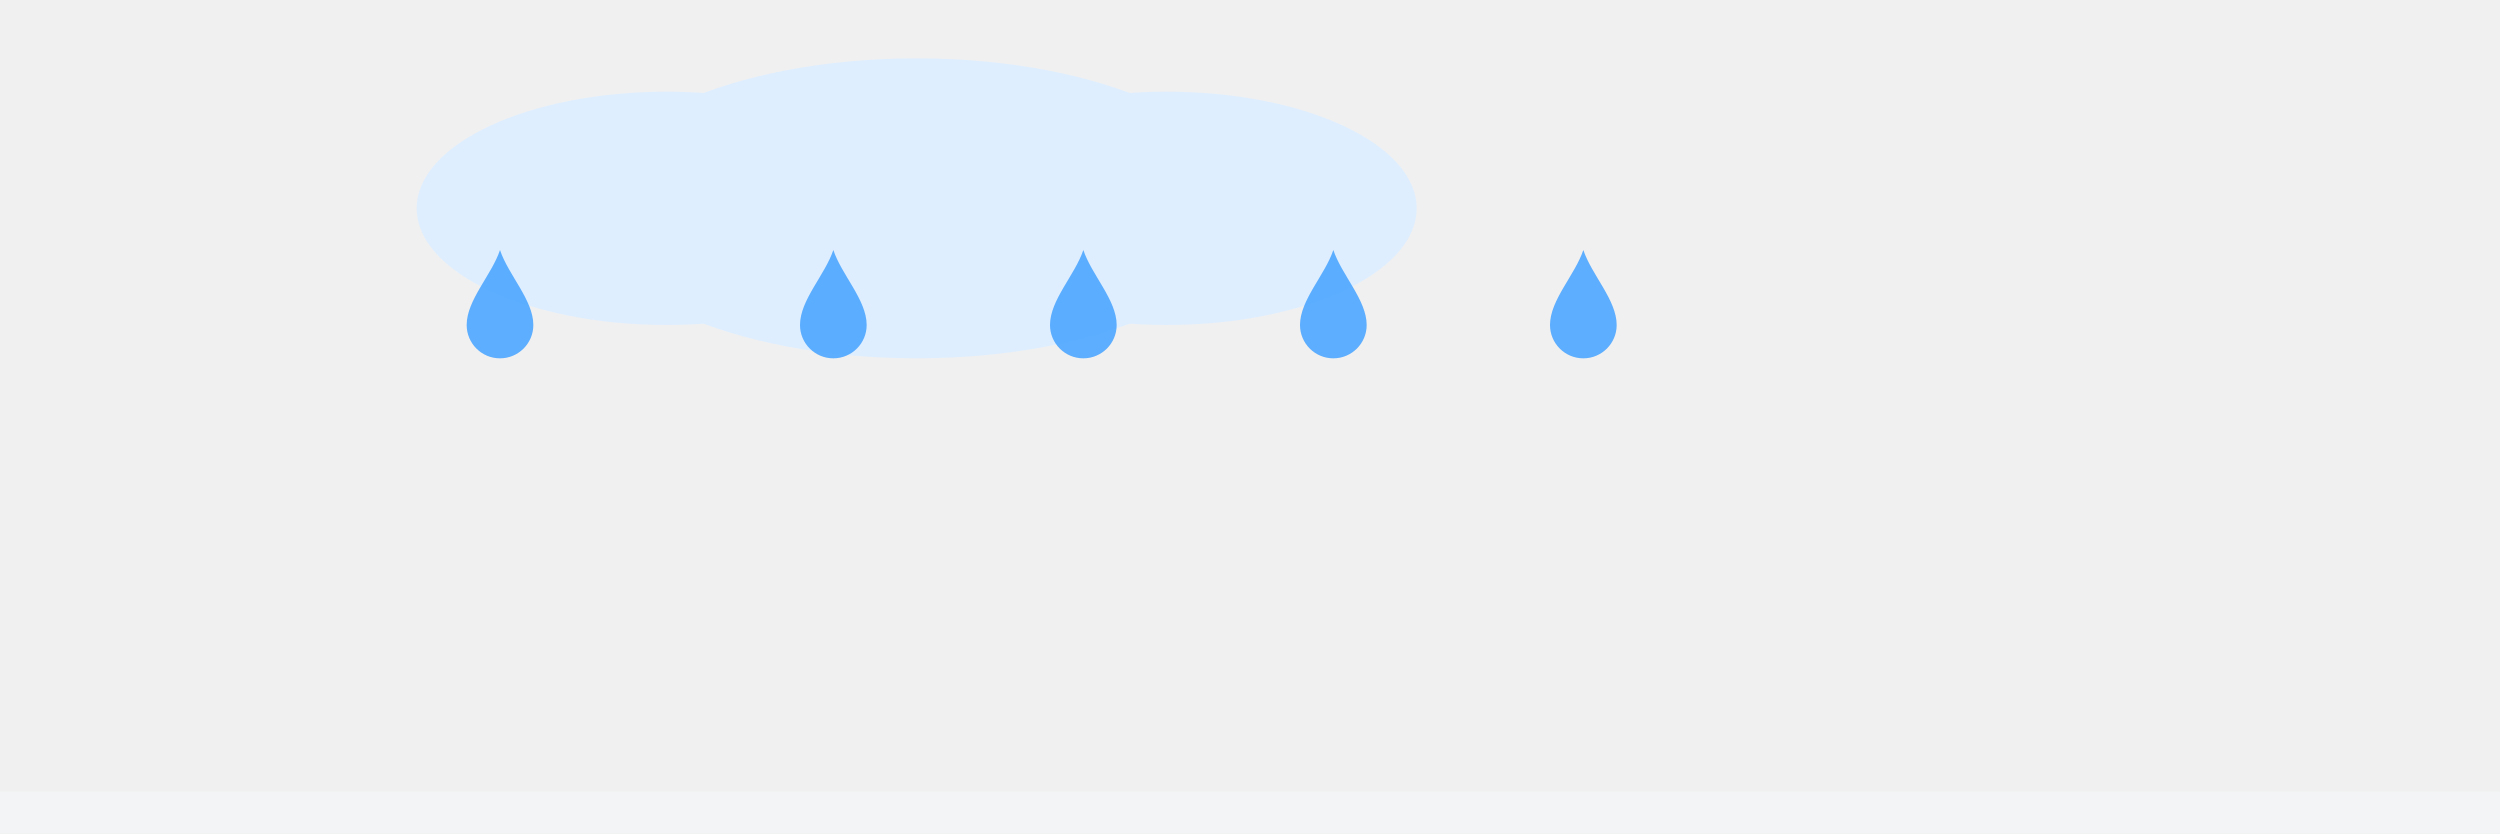
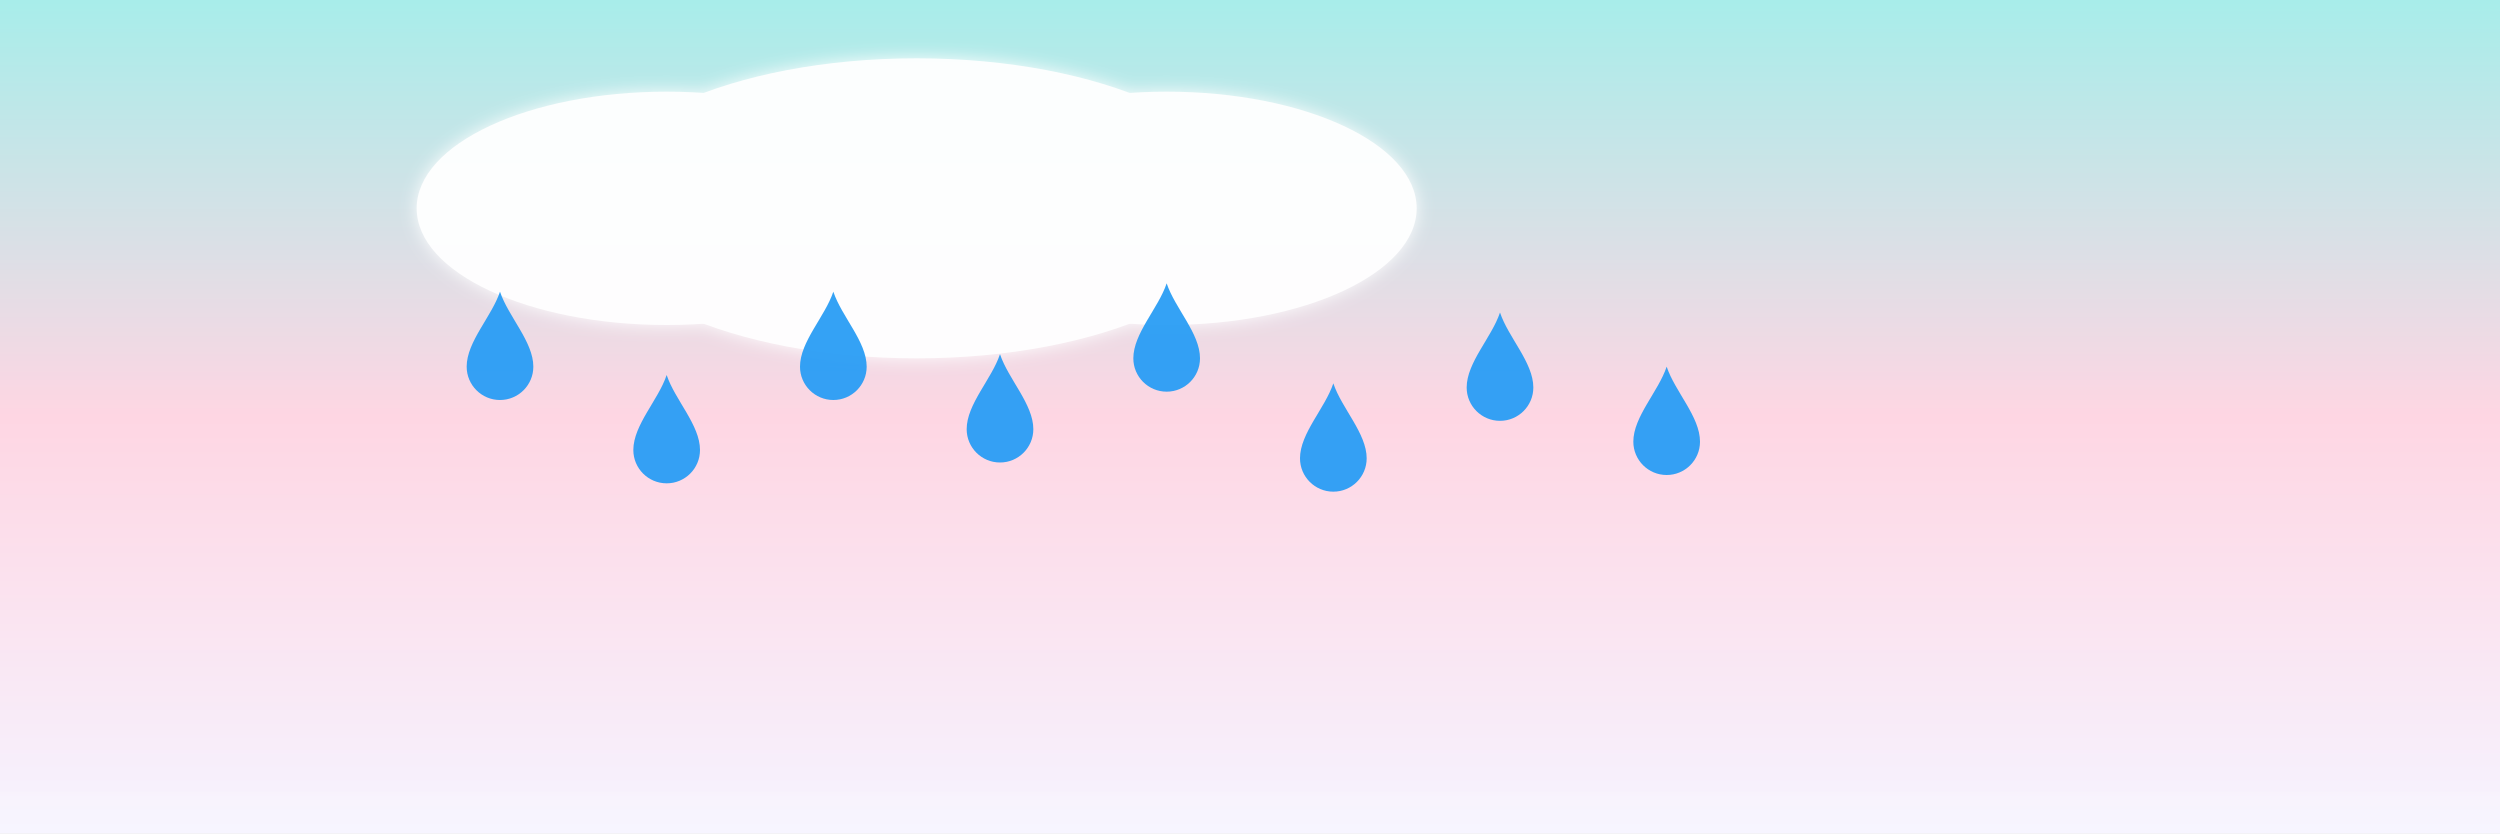
- <svg xmlns="http://www.w3.org/2000/svg" width="600" height="200" viewBox="0 0 600 200">
-   <style>
-     .drop { fill: #4da6ff; opacity: .9; }
-     .drop1 { animation: fall 1.2s linear infinite; }
-     .drop2 { animation: fall 1.5s linear infinite; animation-delay: .2s; }
-     .drop3 { animation: fall 1.1s linear infinite; animation-delay: .4s; }
-     .drop4 { animation: fall 1.3s linear infinite; animation-delay: .6s; }
-     .drop5 { animation: fall 1.4s linear infinite; animation-delay: .8s; }
- 
-     @keyframes fall {
-       0% { transform: translateY(-30px); opacity: 0; }
-       10% { opacity: 1; }
-       100% { transform: translateY(160px); opacity: 0; }
-     }
-   </style>
-   <g>
-     <ellipse cx="160" cy="50" rx="60" ry="28" fill="#dfeefe" />
-     <ellipse cx="220" cy="50" rx="80" ry="36" fill="#dfeefe" />
-     <ellipse cx="280" cy="50" rx="60" ry="28" fill="#dfeefe" />
+ <svg xmlns="http://www.w3.org/2000/svg" width="600" height="200" viewBox="0 0 600 200" role="img" aria-label="Animated rain illustration">
+   <defs>
+     <linearGradient id="bgGrad" x1="0" y1="0" x2="0" y2="1">
+       <stop offset="0%" stop-color="#a8edea" />
+       <stop offset="50%" stop-color="#fed6e3" />
+       <stop offset="100%" stop-color="#f6f3ff" />
+     </linearGradient>
+     <filter id="soft" x="-20%" y="-20%" width="140%" height="140%">
+       <feGaussianBlur stdDeviation="2" result="blur" />
+       <feMerge>
+         <feMergeNode in="blur" />
+         <feMergeNode in="SourceGraphic" />
+       </feMerge>
+     </filter>
+   </defs>
+   <rect x="0" y="0" width="600" height="200" fill="url(#bgGrad)" />
+   <g filter="url(#soft)" opacity="0.95">
+     <ellipse cx="160" cy="50" rx="60" ry="28" fill="#ffffff" />
+     <ellipse cx="220" cy="50" rx="80" ry="36" fill="#ffffff" />
+     <ellipse cx="280" cy="50" rx="60" ry="28" fill="#ffffff" />
  </g>
-   <g>
-     <path class="drop drop1" d="M120 60 c2 6 8 12 8 18 a8 8 0 1 1 -16 0 c0-6 6-12 8-18z" transform="translate(0,0)" />
-     <path class="drop drop2" d="M200 60 c2 6 8 12 8 18 a8 8 0 1 1 -16 0 c0-6 6-12 8-18z" transform="translate(0,0)" />
-     <path class="drop drop3" d="M260 60 c2 6 8 12 8 18 a8 8 0 1 1 -16 0 c0-6 6-12 8-18z" transform="translate(0,0)" />
-     <path class="drop drop4" d="M320 60 c2 6 8 12 8 18 a8 8 0 1 1 -16 0 c0-6 6-12 8-18z" transform="translate(0,0)" />
-     <path class="drop drop5" d="M380 60 c2 6 8 12 8 18 a8 8 0 1 1 -16 0 c0-6 6-12 8-18z" transform="translate(0,0)" />
+   <g fill="#2a9df4" opacity="0.95">
+     <path d="M120 70 c2 6 8 12 8 18 a8 8 0 1 1 -16 0 c0-6 6-12 8-18z" />
+     <path d="M160 90 c2 6 8 12 8 18 a8 8 0 1 1 -16 0 c0-6 6-12 8-18z" />
+     <path d="M200 70 c2 6 8 12 8 18 a8 8 0 1 1 -16 0 c0-6 6-12 8-18z" />
+     <path d="M240 85 c2 6 8 12 8 18 a8 8 0 1 1 -16 0 c0-6 6-12 8-18z" />
+     <path d="M280 68 c2 6 8 12 8 18 a8 8 0 1 1 -16 0 c0-6 6-12 8-18z" />
+     <path d="M320 92 c2 6 8 12 8 18 a8 8 0 1 1 -16 0 c0-6 6-12 8-18z" />
+     <path d="M360 75 c2 6 8 12 8 18 a8 8 0 1 1 -16 0 c0-6 6-12 8-18z" />
+     <path d="M400 88 c2 6 8 12 8 18 a8 8 0 1 1 -16 0 c0-6 6-12 8-18z" />
  </g>
-   <rect x="0" y="190" width="600" height="10" fill="#f6f8fb" opacity="0.5" />
+   <rect x="0" y="190" width="600" height="10" fill="#ffffff" opacity="0.15" />
</svg>
